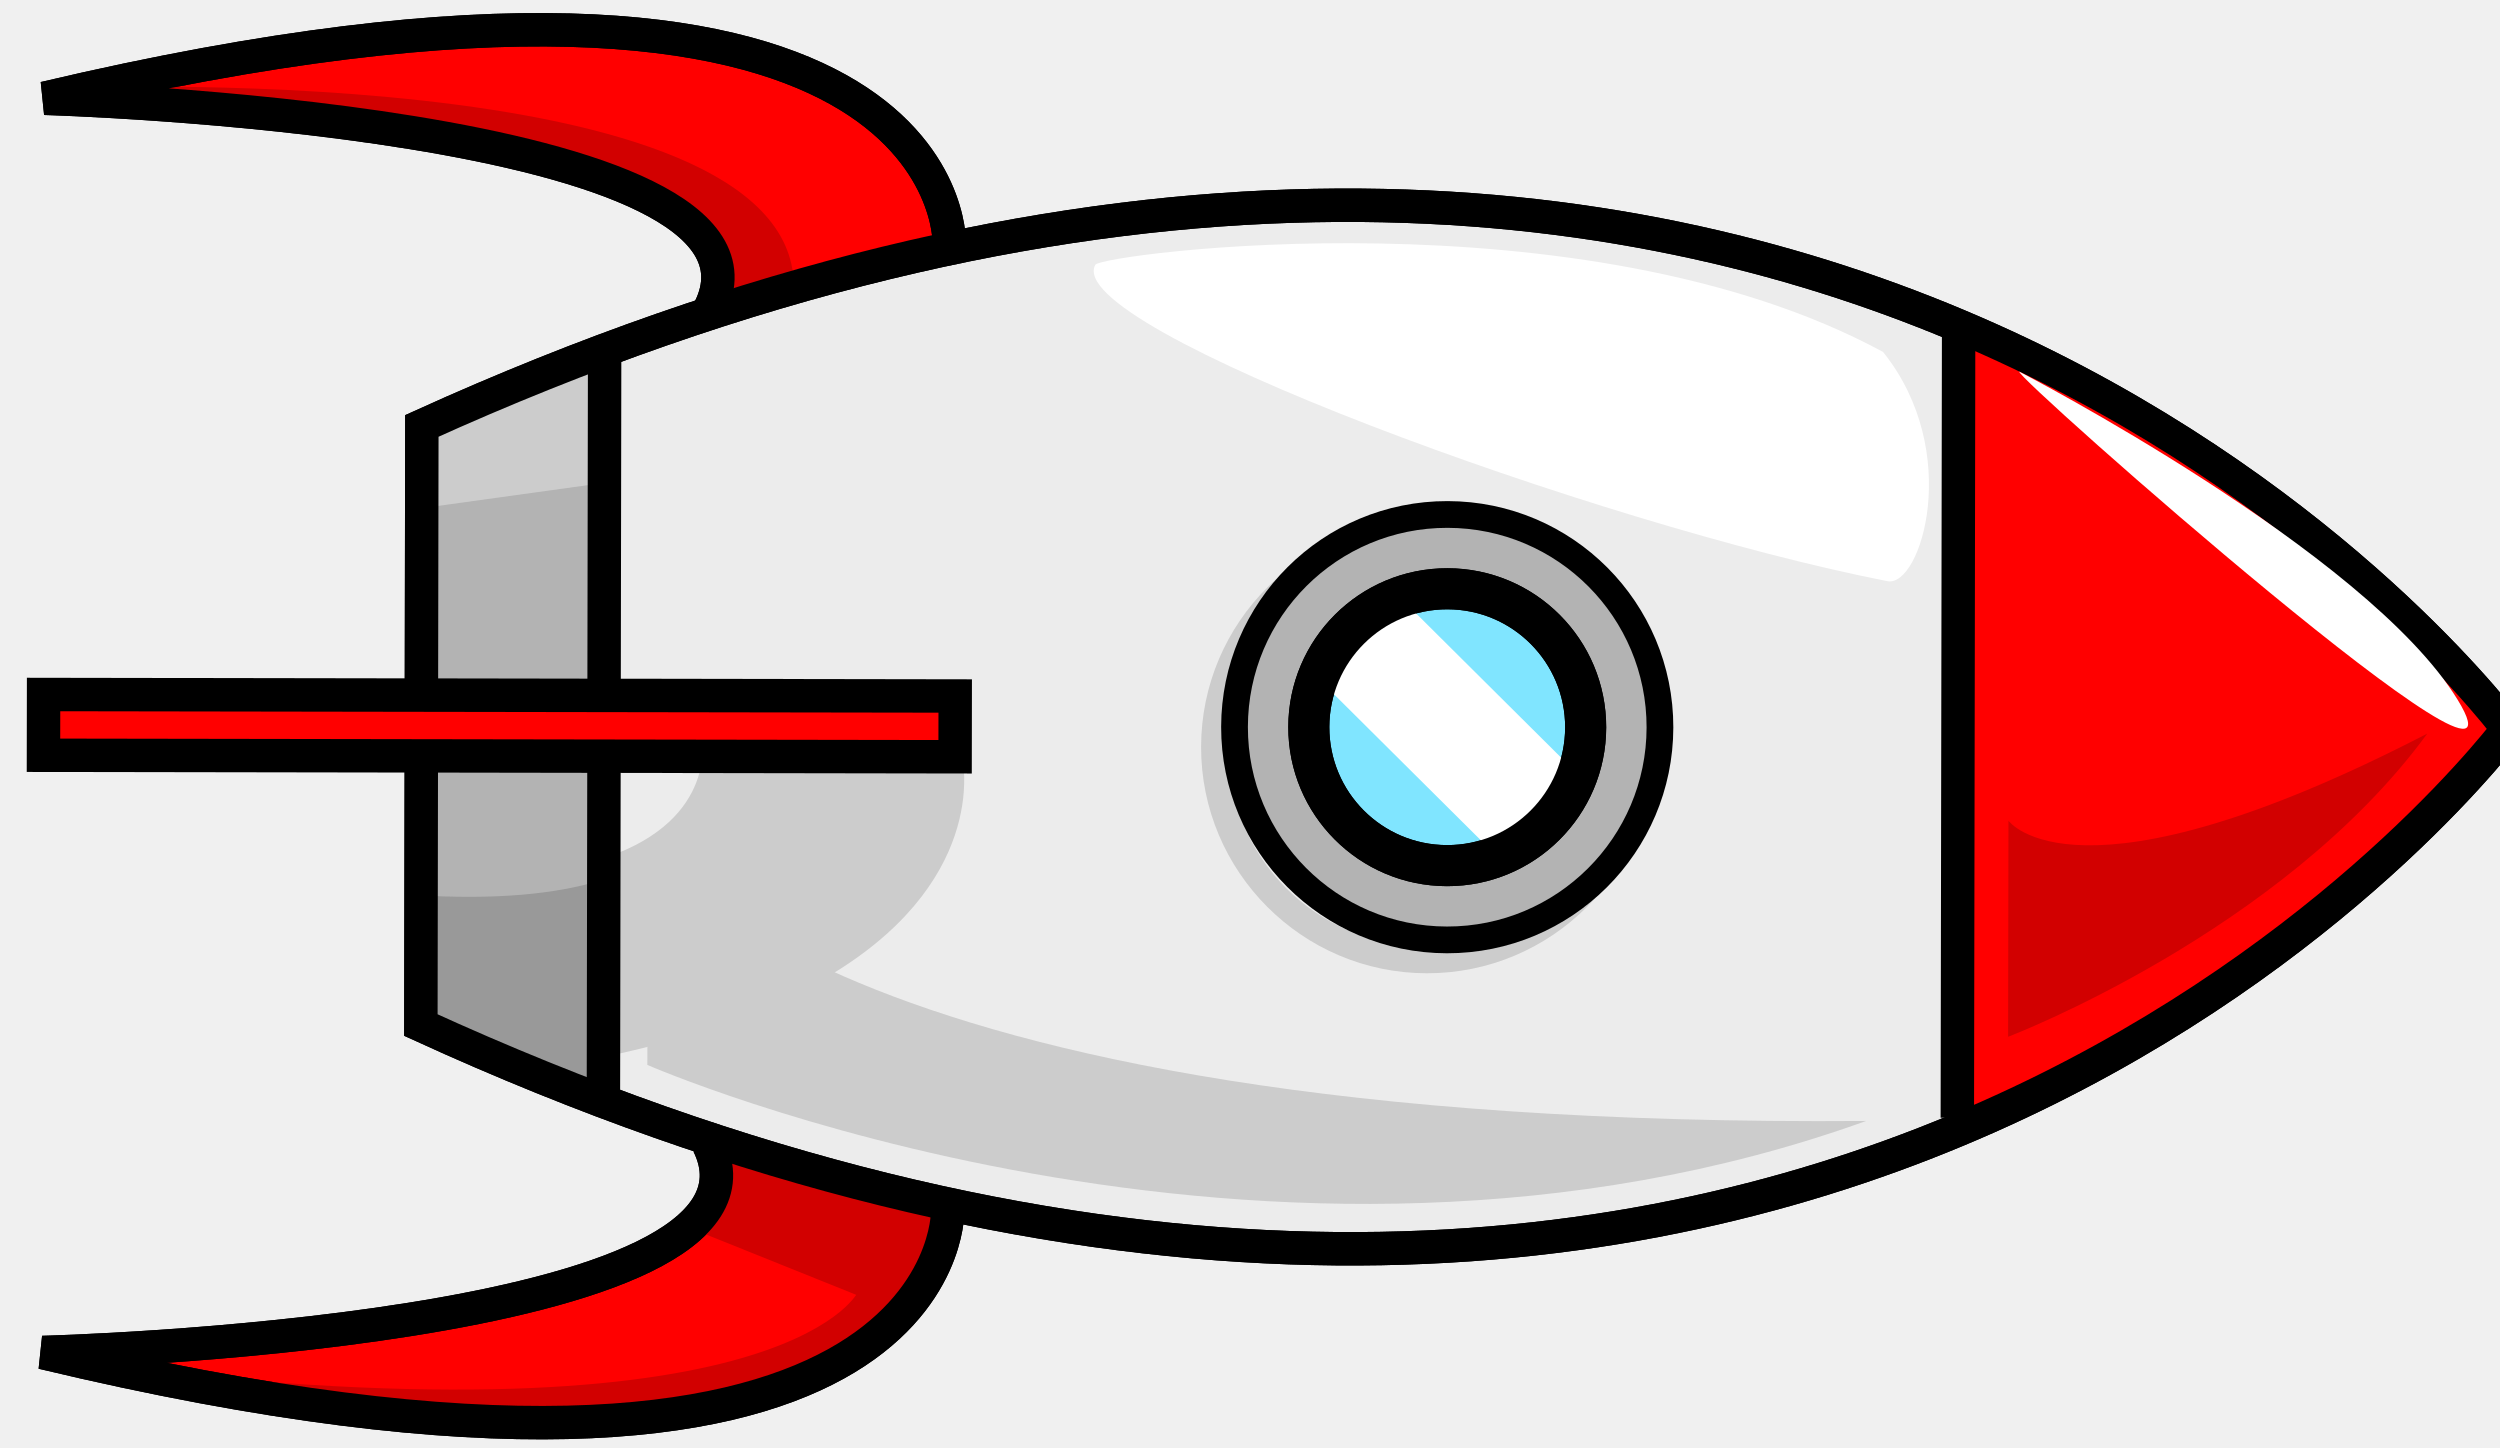
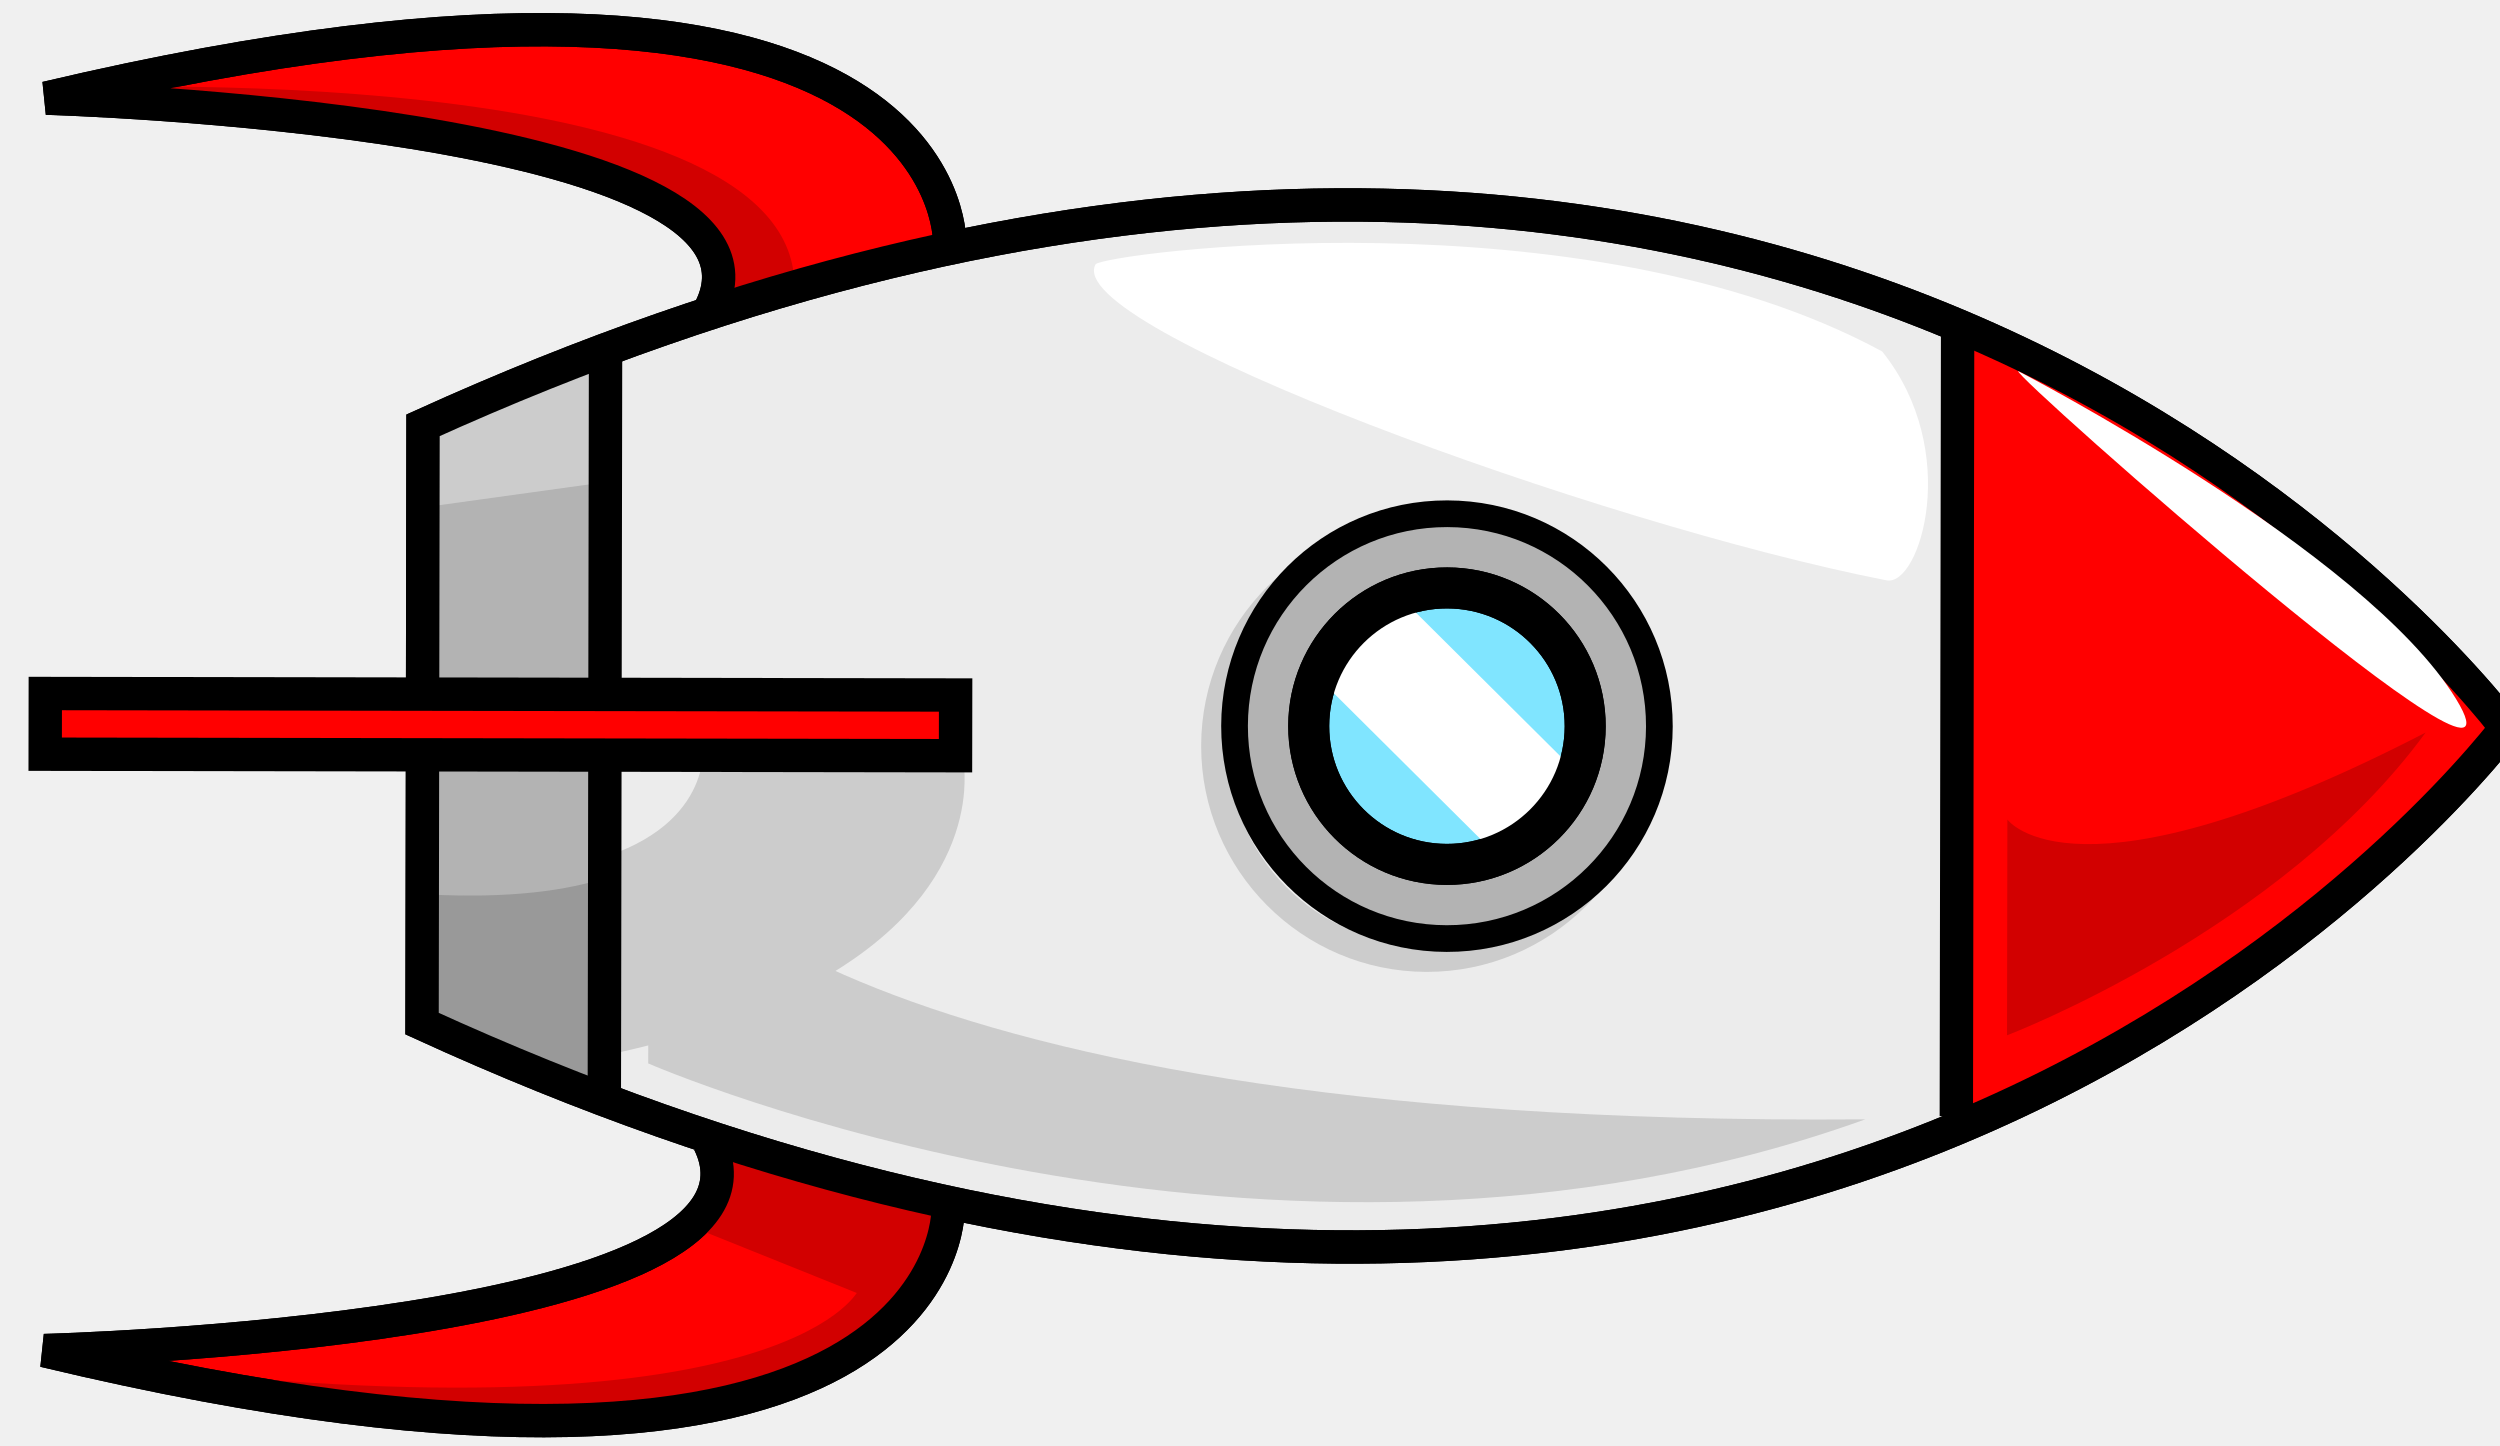
- <svg xmlns="http://www.w3.org/2000/svg" viewBox="0 0 475 275">
+ <svg xmlns="http://www.w3.org/2000/svg" width="128" height="74" viewBox="0 0 475 275">
  <g id="imagebot_22">
    <g id="imagebot_23" transform="rotate(90.094 242.105 138.208) matrix(0.635074 0 0 0.635074 116.501 73.0549)">
      <path id="imagebot_62" d="m196.186,-265.466c-30.79,24.506 -267.46,229.9 -88.188,623.22l179.25,0c179.27,-393.32 -57.396,-598.68 -88.188,-623.19l-2.875,-0.031l0.001,0.001z" stroke-width="10" stroke="#000000" fill-rule="evenodd" fill="#ececec" />
      <path id="imagebot_61" d="m203.606,-10.816c-37.293,0 -67.625,30.363 -67.625,67.656c0,37.293 30.332,67.625 67.625,67.625c37.293,0 67.656,-30.332 67.656,-67.625c0,-37.293 -30.363,-67.656 -67.656,-67.656zm0,8c32.965,0 59.656,26.692 59.656,59.656c0,32.965 -26.691,59.625 -59.656,59.625c-32.965,0 -59.625,-26.66 -59.625,-59.625c0,-32.965 26.66,-59.656 59.625,-59.656z" stroke-linecap="round" stroke-width="8" fill="#cccccc" />
      <g id="imagebot_43" fill-rule="evenodd">
        <g id="imagebot_54" stroke="#000000">
          <g id="imagebot_56" fill="#ff0000">
            <path id="imagebot_60" d="m76.835,-103.986l43.437,-79.802l60.609,-68.69l17.173,-13.132l64.65,67.68l50.508,81.822l4.041,17.173l-241.43,-1.01" />
            <g id="imagebot_57" stroke-width="10">
              <path id="imagebot_59" d="m52.591,200.074c0,0 -107.08,-1.334 -42.426,270.72c0,0 6.061,-227.16 62.63,-199.15" />
              <path id="imagebot_58" d="m342.966,200.074c0,0 107.08,-1.334 42.426,270.72c0,0 -6.061,-227.16 -62.63,-199.15" />
            </g>
          </g>
          <path id="imagebot_55" d="m81.886,302.094l26.264,55.558l179.81,-1.01l21.213,-54.548l-227.28,0l-0.007,0z" fill="#b3b3b3" />
        </g>
        <g id="imagebot_51" fill="#d20000">
          <path id="imagebot_53" d="m367.756,227.344l-20.203,50.508l-12.122,-10.102l-14.142,6.061l19.193,-75.761l34.345,17.173c0,0 59.599,41.416 13.132,247.49c27.274,-213.14 -21.213,-235.37 -20.203,-235.37l0,0.001z" />
          <path id="imagebot_52" d="m7.134,467.764c0,0 -10.061,-220.37 58.589,-221.22c7.576,-0.094 7.071,24.244 7.071,24.244l-27.274,6.061l-21.213,66.67l-17.173,124.25l0,-0.005z" />
        </g>
        <path id="imagebot_50" d="m243.286,302.104c4.053,12.21 6.448,29.248 5.281,53.531c0.862,0.304 1.775,0.73 2.719,1.219l36.656,-0.219l17.094,-43.938c-0.69,-3.754 -1.486,-7.105 -2.25,-10.594l-59.5,0l0,0.001z" fill="#999999" />
        <g id="imagebot_47" fill="#cccccc">
          <path id="imagebot_49" d="m217.266,195.454c-6.819,-0.505 -11.125,0.562 -11.125,0.562l-5.062,77.781c0,0 24.335,-4.806 35.812,28.312l59.625,0c-19.366,-90.309 -59.667,-105.21 -79.25,-106.66l0.001,0.005z" />
          <path id="imagebot_48" d="m84.726,306.624l20,50l28,2l-8,-57l-40,5z" />
        </g>
        <g id="imagebot_44" stroke-width="10" stroke="#000000" fill="none">
          <path id="imagebot_46" d="m196.186,-265.466c-30.79,24.506 -267.46,229.9 -88.188,623.22l179.25,0c179.27,-393.32 -57.396,-598.68 -88.188,-623.19l-2.875,-0.031l0.001,0.001z" />
          <path id="imagebot_45" d="m76.835,-101.966l237.39,0" />
        </g>
      </g>
      <g id="imagebot_36" stroke="#000000">
        <g id="imagebot_40" stroke-linecap="round">
          <path id="imagebot_42" d="m261.266,50.834a63.64,63.64 0 1 1 -127.28,0a63.64,63.64 0 1 1 127.28,0z" stroke-width="8" fill="#b3b3b3" />
          <path id="imagebot_41" d="m239.046,50.834a41.416,41.416 0 1 1 -82.832,0a41.416,41.416 0 1 1 82.832,0z" stroke-width="12.293" fill="#80e5ff" />
        </g>
        <g id="imagebot_37" stroke-width="10">
          <path id="imagebot_39" d="m84.916,303.104l224.25,0" fill="none" />
          <path id="imagebot_38" d="m188.536,198.054l18.183,0l0,272.74l-18.183,0l0,-272.74z" stroke-linecap="round" fill="#ff0000" />
        </g>
      </g>
      <path id="imagebot_35" d="m299.066,289.974c0,0 80.812,-185.87 16.162,-364.66c3.03,317.19 -83.843,364.66 -83.843,364.66l67.68,0l0.001,0z" fill-rule="evenodd" fill="#cccccc" />
      <g id="imagebot_32" stroke-linecap="round">
        <rect id="imagebot_34" transform="matrix(0.70389 0.7103 -0.70389 0.7103 0 0)" height="83.714" width="34.47" y="-147.034" x="158.601" stroke-width="10" fill="#ffffff" />
        <path id="imagebot_33" d="m239.046,50.834a41.416,41.416 0 1 1 -82.832,0a41.416,41.416 0 1 1 82.832,0z" stroke-width="12.293" stroke="#000000" fill="none" />
      </g>
      <g id="imagebot_24" fill-rule="evenodd">
        <path id="imagebot_31" d="m289.976,-117.116c0,0 -31.315,-81.822 -90.914,-125.26c54.548,105.06 26.264,125.26 26.264,125.26l64.65,0z" fill="#d20000" />
        <g id="imagebot_28" stroke-width="10" stroke="#000000" fill="none">
          <path id="imagebot_30" d="m342.966,200.074c0,0 107.08,-1.334 42.426,270.72c0,0 -6.061,-227.16 -62.63,-199.15" />
          <path id="imagebot_29" d="m52.591,200.074c0,0 -107.08,-1.334 -42.426,270.72c0,0 6.061,-227.16 62.63,-199.15" />
        </g>
        <g id="imagebot_25" fill="#ffffff">
          <path id="imagebot_27" d="m90.976,-120.146c0,0 53.538,-104.05 97.985,-131.32c44.447,-27.274 -96.975,133.34 -97.985,131.32z" />
          <path id="imagebot_26" d="m59.443,156.334c-3.164,-1.757 -22.724,-145.96 25.714,-235.71c29.867,-24.039 70.502,-11.397 68.571,-1.429c-16.727,86.351 -75.47,247.59 -94.286,237.14l0.001,-0.001z" />
        </g>
      </g>
    </g>
  </g>
</svg>
